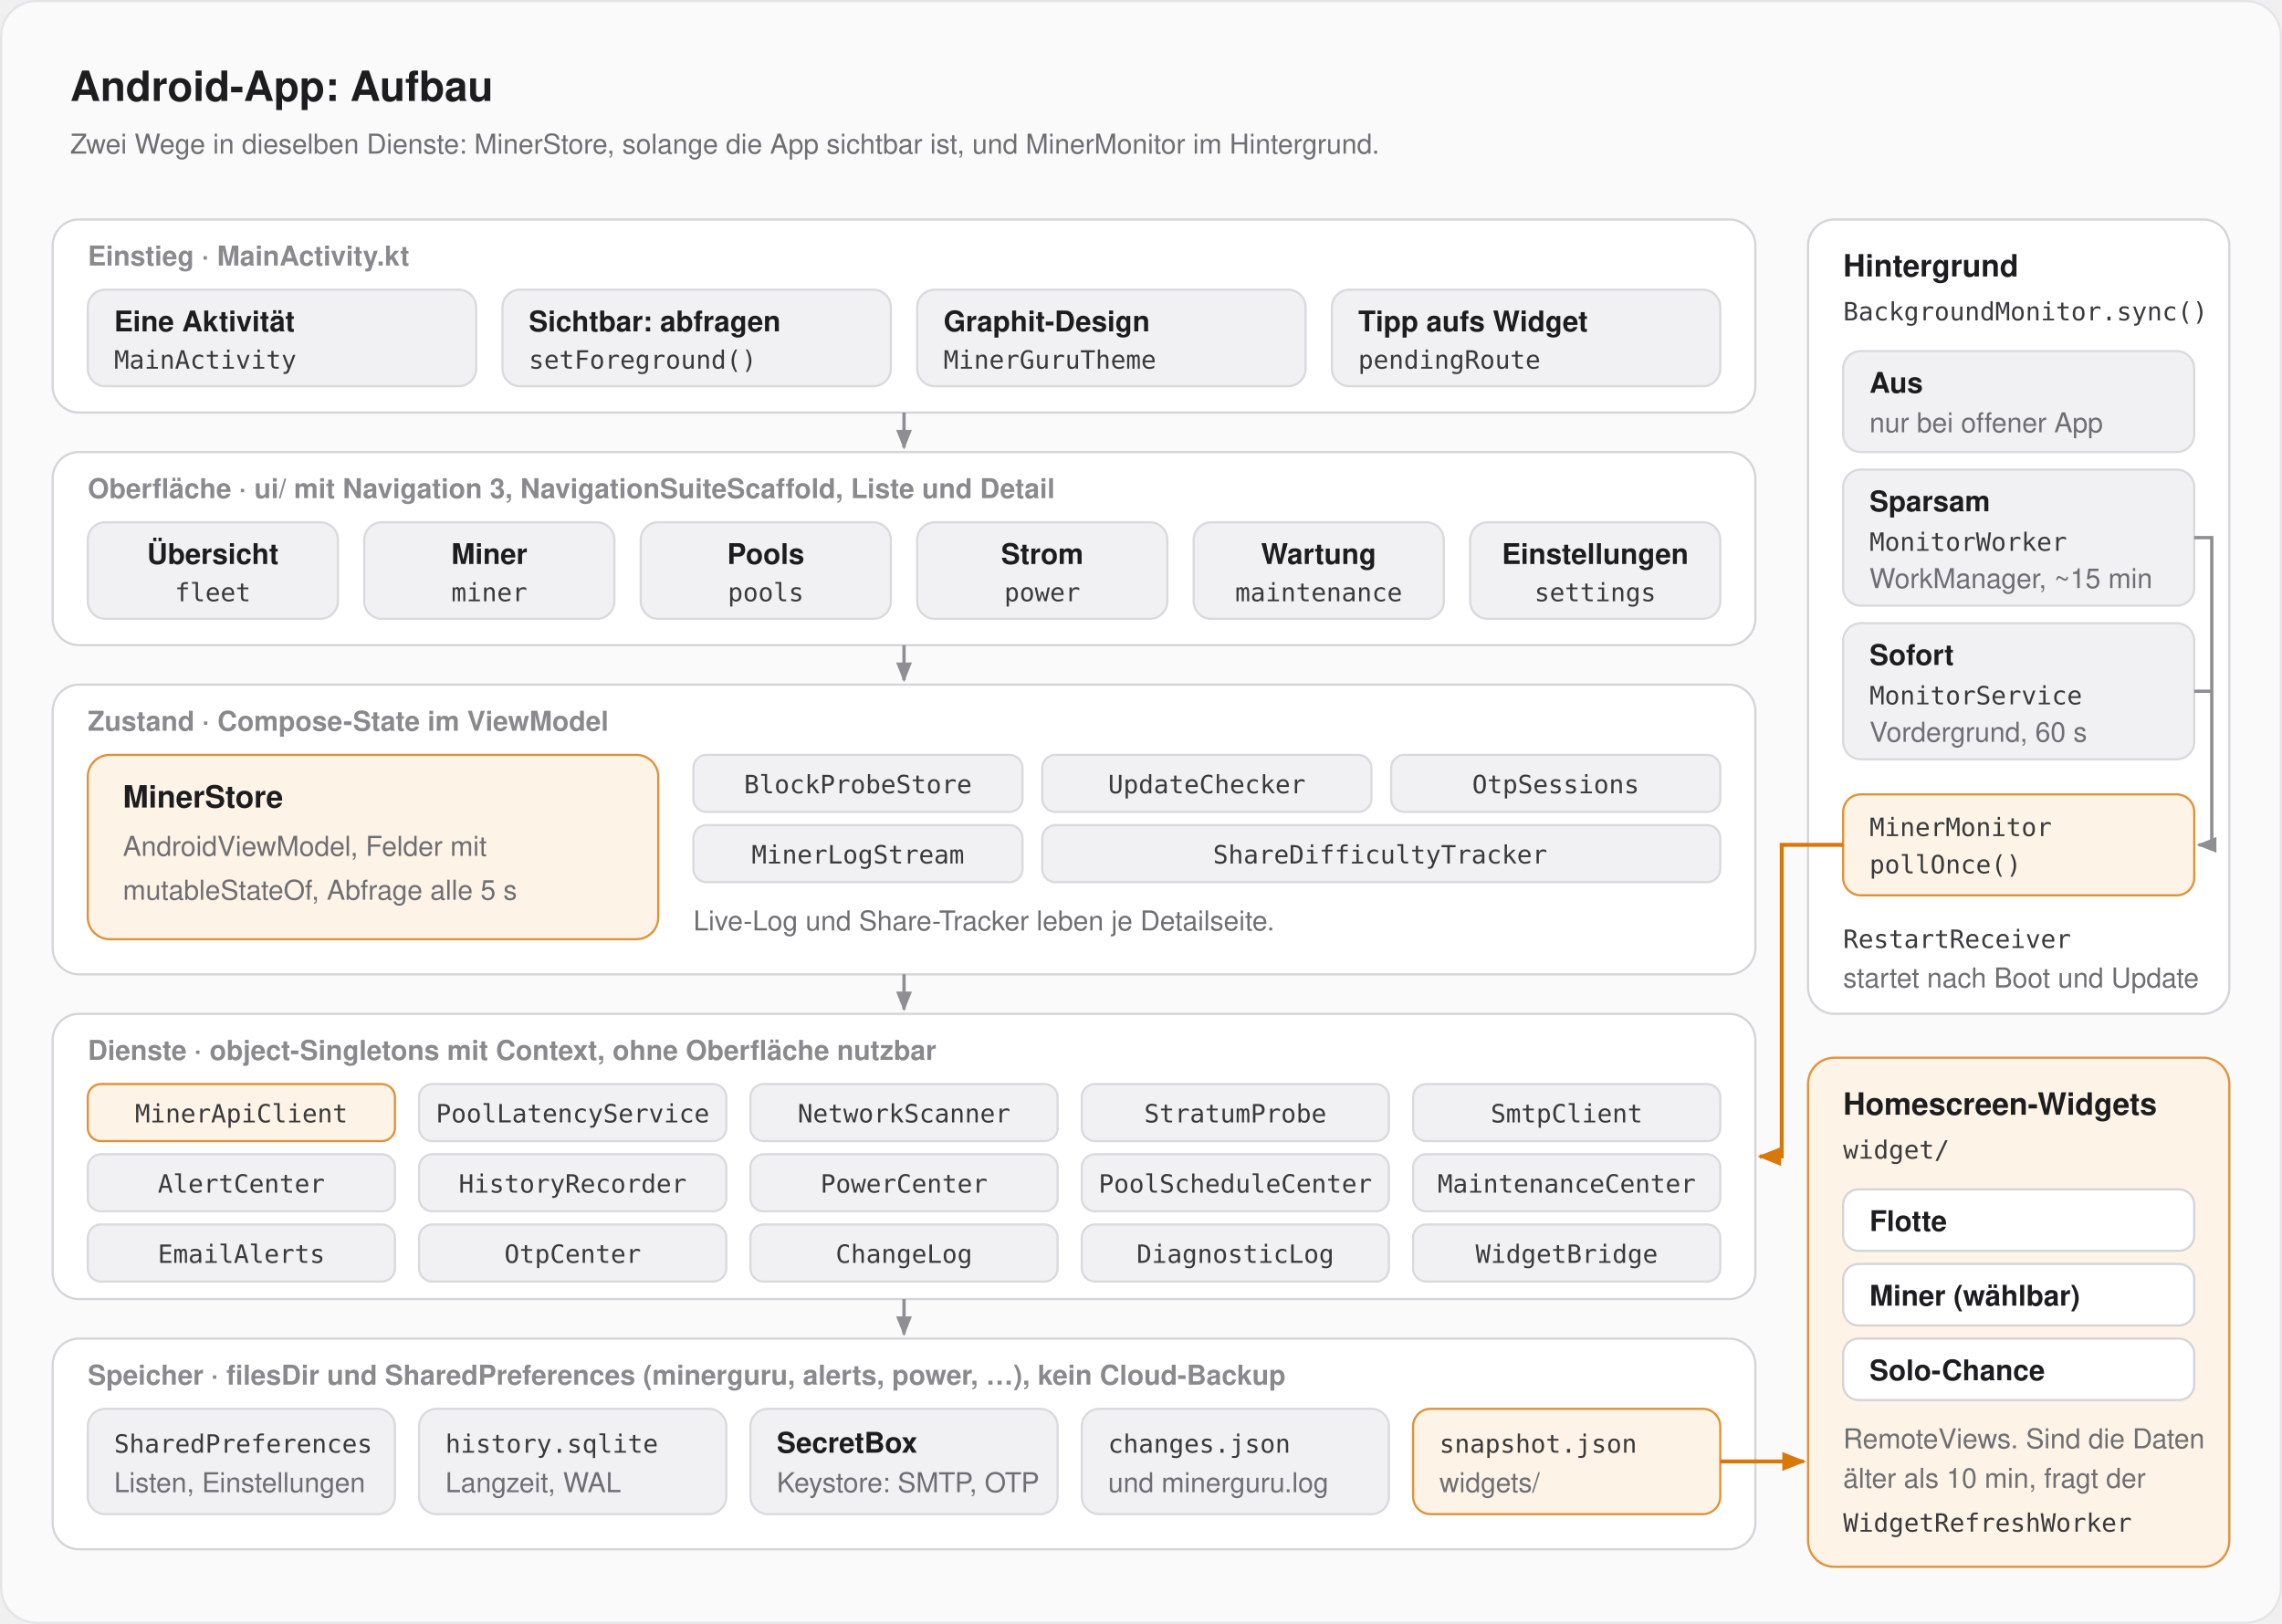
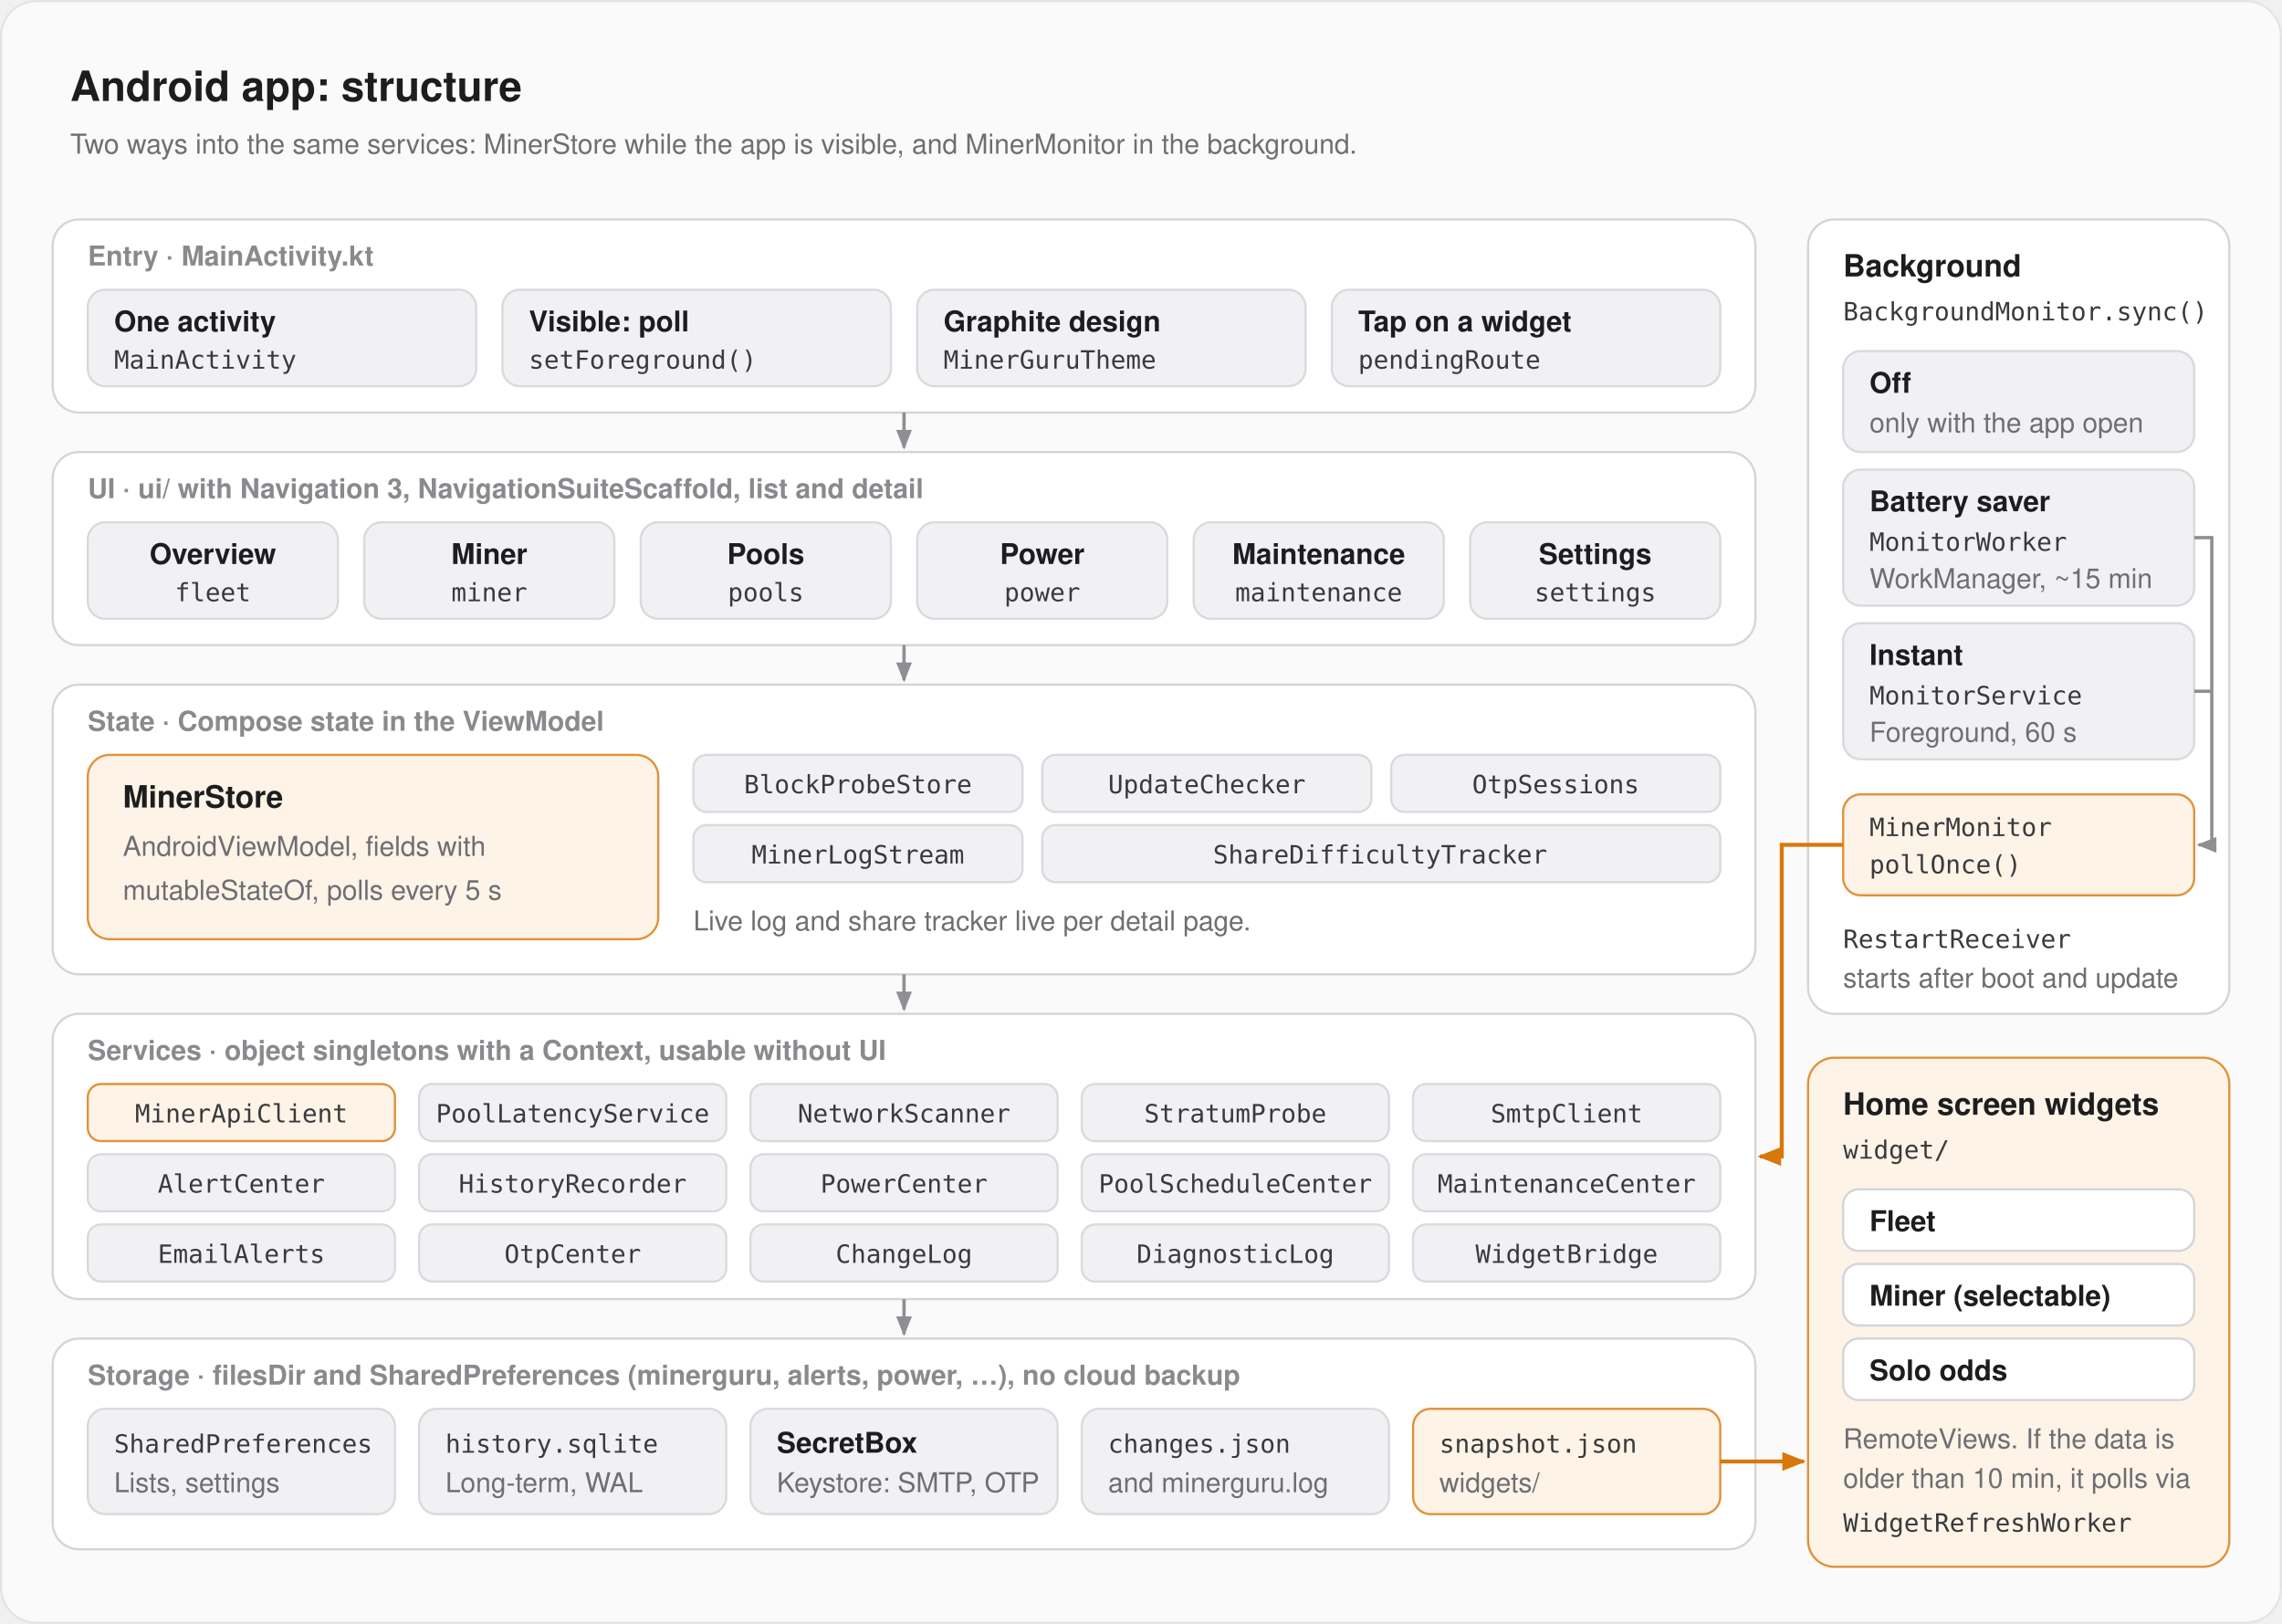
<svg xmlns="http://www.w3.org/2000/svg" viewBox="0 0 1040 740" width="1040" height="740" role="img" aria-labelledby="t d">
  <style>
text{font-family:-apple-system,BlinkMacSystemFont,"Segoe UI",system-ui,Helvetica,Arial,sans-serif;fill:#1d1d1f}
.h{font-size:19px;font-weight:650}.b{font-size:14px;font-weight:600}.t{font-size:13px;font-weight:600}.m{font-size:12.5px;fill:#6e6e73}
.c,.c text{font-family:ui-monospace,"SF Mono",Menlo,Consolas,monospace;font-size:11.5px;fill:#3a3a3c}
.z{font-size:12.5px;font-weight:600;fill:#8a8a8e}
.bg{fill:#fafafa;stroke:#e4e4e7}.card{fill:#fff;stroke:#d4d4d9}.raised{fill:#f1f1f3;stroke:#d9d9de}
.hot{fill:#fdf3e6;stroke:#e0923a}
.ln{fill:none;stroke:#8e8e93;stroke-width:1.5}.la{fill:none;stroke:#d9780a;stroke-width:1.8}
.ah{fill:#8e8e93}.aa{fill:#d9780a}
@media (prefers-color-scheme:dark){
text{fill:#f2f2f3}.m{fill:#a1a1a6}.c,.c text{fill:#d1d1d6}.z{fill:#8e8e93}
.bg{fill:#141415;stroke:#2c2c2f}.card{fill:#1c1c1e;stroke:#3a3a3e}.raised{fill:#242426;stroke:#38383c}
.hot{fill:#2d2114;stroke:#b8762c}
.ln{stroke:#7c7c82}.ah{fill:#7c7c82}.la{stroke:#f0a03c}.aa{fill:#f0a03c}}
</style>
  <defs>
    <marker id="ah" viewBox="0 0 10 10" refX="9" refY="5" markerWidth="6" markerHeight="6" orient="auto">
      <path class="ah" d="M0,1 L10,5 L0,9 z" />
    </marker>
    <marker id="aa" viewBox="0 0 10 10" refX="9" refY="5" markerWidth="6" markerHeight="6" orient="auto">
      <path class="aa" d="M0,1 L10,5 L0,9 z" />
    </marker>
  </defs>
  <rect class="bg" x="0.5" y="0.5" width="1039" height="739" rx="16" />
-   <text class="h" x="32" y="46">Android-App: Aufbau</text>
-   <text class="m" x="32" y="70">Zwei Wege in dieselben Dienste: MinerStore, solange die App sichtbar ist, und MinerMonitor im Hintergrund.</text>
+   <text class="h" x="32" y="46">Android app: structure</text>
+   <text class="m" x="32" y="70">Two ways into the same services: MinerStore while the app is visible, and MinerMonitor in the background.</text>
  <rect class="card" x="24" y="100" width="776" height="88" rx="12" />
-   <text class="z" x="40" y="121">Einstieg · MainActivity.kt</text>
+   <text class="z" x="40" y="121">Entry · MainActivity.kt</text>
  <rect class="raised" x="40" y="132" width="177" height="44" rx="8" />
-   <text class="t" x="52" y="151">Eine Aktivität</text>
+   <text class="t" x="52" y="151">One activity</text>
  <text class="c" x="52" y="168">MainActivity</text>
  <rect class="raised" x="229" y="132" width="177" height="44" rx="8" />
-   <text class="t" x="241" y="151">Sichtbar: abfragen</text>
+   <text class="t" x="241" y="151">Visible: poll</text>
  <text class="c" x="241" y="168">setForeground()</text>
  <rect class="raised" x="418" y="132" width="177" height="44" rx="8" />
-   <text class="t" x="430" y="151">Graphit-Design</text>
+   <text class="t" x="430" y="151">Graphite design</text>
  <text class="c" x="430" y="168">MinerGuruTheme</text>
  <rect class="raised" x="607" y="132" width="177" height="44" rx="8" />
-   <text class="t" x="619" y="151">Tipp aufs Widget</text>
+   <text class="t" x="619" y="151">Tap on a widget</text>
  <text class="c" x="619" y="168">pendingRoute</text>
  <path class="ln" d="M412 188V204" marker-end="url(#ah)" />
  <rect class="card" x="24" y="206" width="776" height="88" rx="12" />
-   <text class="z" x="40" y="227">Oberfläche · ui/ mit Navigation 3, NavigationSuiteScaffold, Liste und Detail</text>
+   <text class="z" x="40" y="227">UI · ui/ with Navigation 3, NavigationSuiteScaffold, list and detail</text>
  <rect class="raised" x="40" y="238" width="114" height="44" rx="8" />
-   <text class="t" x="97" y="257" text-anchor="middle">Übersicht</text>
+   <text class="t" x="97" y="257" text-anchor="middle">Overview</text>
  <text class="c" x="97" y="274" text-anchor="middle">fleet</text>
  <rect class="raised" x="166" y="238" width="114" height="44" rx="8" />
  <text class="t" x="223" y="257" text-anchor="middle">Miner</text>
  <text class="c" x="223" y="274" text-anchor="middle">miner</text>
  <rect class="raised" x="292" y="238" width="114" height="44" rx="8" />
  <text class="t" x="349" y="257" text-anchor="middle">Pools</text>
  <text class="c" x="349" y="274" text-anchor="middle">pools</text>
  <rect class="raised" x="418" y="238" width="114" height="44" rx="8" />
-   <text class="t" x="475" y="257" text-anchor="middle">Strom</text>
+   <text class="t" x="475" y="257" text-anchor="middle">Power</text>
  <text class="c" x="475" y="274" text-anchor="middle">power</text>
  <rect class="raised" x="544" y="238" width="114" height="44" rx="8" />
-   <text class="t" x="601" y="257" text-anchor="middle">Wartung</text>
+   <text class="t" x="601" y="257" text-anchor="middle">Maintenance</text>
  <text class="c" x="601" y="274" text-anchor="middle">maintenance</text>
  <rect class="raised" x="670" y="238" width="114" height="44" rx="8" />
-   <text class="t" x="727" y="257" text-anchor="middle">Einstellungen</text>
+   <text class="t" x="727" y="257" text-anchor="middle">Settings</text>
  <text class="c" x="727" y="274" text-anchor="middle">settings</text>
  <path class="ln" d="M412 294V310" marker-end="url(#ah)" />
  <rect class="card" x="24" y="312" width="776" height="132" rx="12" />
-   <text class="z" x="40" y="333">Zustand · Compose-State im ViewModel</text>
+   <text class="z" x="40" y="333">State · Compose state in the ViewModel</text>
  <rect class="hot" x="40" y="344" width="260" height="84" rx="10" />
  <text class="b" x="56" y="368">MinerStore</text>
-   <text class="m" x="56" y="390">AndroidViewModel, Felder mit</text>
-   <text class="m" x="56" y="410">mutableStateOf, Abfrage alle 5 s</text>
+   <text class="m" x="56" y="390">AndroidViewModel, fields with</text>
+   <text class="m" x="56" y="410">mutableStateOf, polls every 5 s</text>
  <g class="c" text-anchor="middle">
    <rect class="raised" x="316" y="344" width="150" height="26" rx="6" />
    <text x="391" y="361.5">BlockProbeStore</text>
    <rect class="raised" x="475" y="344" width="150" height="26" rx="6" />
    <text x="550" y="361.5">UpdateChecker</text>
    <rect class="raised" x="634" y="344" width="150" height="26" rx="6" />
    <text x="709" y="361.5">OtpSessions</text>
    <rect class="raised" x="316" y="376" width="150" height="26" rx="6" />
    <text x="391" y="393.5">MinerLogStream</text>
    <rect class="raised" x="475" y="376" width="309" height="26" rx="6" />
    <text x="629" y="393.5">ShareDifficultyTracker</text>
  </g>
-   <text class="m" x="316" y="424">Live-Log und Share-Tracker leben je Detailseite.</text>
+   <text class="m" x="316" y="424">Live log and share tracker live per detail page.</text>
  <path class="ln" d="M412 444V460" marker-end="url(#ah)" />
  <rect class="card" x="24" y="462" width="776" height="130" rx="12" />
-   <text class="z" x="40" y="483">Dienste · object-Singletons mit Context, ohne Oberfläche nutzbar</text>
+   <text class="z" x="40" y="483">Services · object singletons with a Context, usable without UI</text>
  <g class="c" text-anchor="middle">
    <rect class="hot" x="40" y="494" width="140" height="26" rx="6" />
    <text x="110" y="511.5">MinerApiClient</text>
    <rect class="raised" x="191" y="494" width="140" height="26" rx="6" />
    <text x="261" y="511.5">PoolLatencyService</text>
    <rect class="raised" x="342" y="494" width="140" height="26" rx="6" />
    <text x="412" y="511.5">NetworkScanner</text>
    <rect class="raised" x="493" y="494" width="140" height="26" rx="6" />
    <text x="563" y="511.5">StratumProbe</text>
    <rect class="raised" x="644" y="494" width="140" height="26" rx="6" />
    <text x="714" y="511.5">SmtpClient</text>
    <rect class="raised" x="40" y="526" width="140" height="26" rx="6" />
    <text x="110" y="543.5">AlertCenter</text>
    <rect class="raised" x="191" y="526" width="140" height="26" rx="6" />
    <text x="261" y="543.5">HistoryRecorder</text>
    <rect class="raised" x="342" y="526" width="140" height="26" rx="6" />
    <text x="412" y="543.5">PowerCenter</text>
    <rect class="raised" x="493" y="526" width="140" height="26" rx="6" />
    <text x="563" y="543.5">PoolScheduleCenter</text>
    <rect class="raised" x="644" y="526" width="140" height="26" rx="6" />
    <text x="714" y="543.5">MaintenanceCenter</text>
    <rect class="raised" x="40" y="558" width="140" height="26" rx="6" />
    <text x="110" y="575.5">EmailAlerts</text>
    <rect class="raised" x="191" y="558" width="140" height="26" rx="6" />
    <text x="261" y="575.5">OtpCenter</text>
    <rect class="raised" x="342" y="558" width="140" height="26" rx="6" />
    <text x="412" y="575.5">ChangeLog</text>
    <rect class="raised" x="493" y="558" width="140" height="26" rx="6" />
    <text x="563" y="575.5">DiagnosticLog</text>
    <rect class="raised" x="644" y="558" width="140" height="26" rx="6" />
    <text x="714" y="575.5">WidgetBridge</text>
  </g>
  <path class="ln" d="M412 592V608" marker-end="url(#ah)" />
  <rect class="card" x="24" y="610" width="776" height="96" rx="12" />
-   <text class="z" x="40" y="631">Speicher · filesDir und SharedPreferences (minerguru, alerts, power, …), kein Cloud-Backup</text>
+   <text class="z" x="40" y="631">Storage · filesDir and SharedPreferences (minerguru, alerts, power, …), no cloud backup</text>
  <rect class="raised" x="40" y="642" width="140" height="48" rx="8" />
  <text class="c" x="52" y="662">SharedPreferences</text>
-   <text class="m" x="52" y="680">Listen, Einstellungen</text>
+   <text class="m" x="52" y="680">Lists, settings</text>
  <rect class="raised" x="191" y="642" width="140" height="48" rx="8" />
  <text class="c" x="203" y="662">history.sqlite</text>
-   <text class="m" x="203" y="680">Langzeit, WAL</text>
+   <text class="m" x="203" y="680">Long-term, WAL</text>
  <rect class="raised" x="342" y="642" width="140" height="48" rx="8" />
  <text class="t" x="354" y="662">SecretBox</text>
  <text class="m" x="354" y="680">Keystore: SMTP, OTP</text>
  <rect class="raised" x="493" y="642" width="140" height="48" rx="8" />
  <text class="c" x="505" y="662">changes.json</text>
-   <text class="m" x="505" y="680">und minerguru.log</text>
+   <text class="m" x="505" y="680">and minerguru.log</text>
  <rect class="hot" x="644" y="642" width="140" height="48" rx="8" />
  <text class="c" x="656" y="662">snapshot.json</text>
  <text class="m" x="656" y="680">widgets/</text>
  <rect class="card" x="824" y="100" width="192" height="362" rx="12" />
-   <text class="b" x="840" y="126">Hintergrund</text>
+   <text class="b" x="840" y="126">Background</text>
  <text class="c" x="840" y="146">BackgroundMonitor.sync()</text>
  <rect class="raised" x="840" y="160" width="160" height="46" rx="8" />
-   <text class="t" x="852" y="179">Aus</text>
-   <text class="m" x="852" y="197">nur bei offener App</text>
+   <text class="t" x="852" y="179">Off</text>
+   <text class="m" x="852" y="197">only with the app open</text>
  <rect class="raised" x="840" y="214" width="160" height="62" rx="8" />
-   <text class="t" x="852" y="233">Sparsam</text>
+   <text class="t" x="852" y="233">Battery saver</text>
  <text class="c" x="852" y="251">MonitorWorker</text>
  <text class="m" x="852" y="268">WorkManager, ~15 min</text>
  <rect class="raised" x="840" y="284" width="160" height="62" rx="8" />
-   <text class="t" x="852" y="303">Sofort</text>
+   <text class="t" x="852" y="303">Instant</text>
  <text class="c" x="852" y="321">MonitorService</text>
-   <text class="m" x="852" y="338">Vordergrund, 60 s</text>
+   <text class="m" x="852" y="338">Foreground, 60 s</text>
  <path class="ln" d="M1000 245H1008V385H1002" marker-end="url(#ah)" />
  <path class="ln" d="M1000 315H1008" />
  <rect class="hot" x="840" y="362" width="160" height="46" rx="8" />
  <text class="c" x="852" y="381">MinerMonitor</text>
  <text class="c" x="852" y="398">pollOnce()</text>
  <text class="c" x="840" y="432">RestartReceiver</text>
-   <text class="m" x="840" y="450">startet nach Boot und Update</text>
+   <text class="m" x="840" y="450">starts after boot and update</text>
  <path class="la" d="M840 385H812V527H802" marker-end="url(#aa)" />
  <rect class="hot" x="824" y="482" width="192" height="232" rx="12" />
-   <text class="b" x="840" y="508">Homescreen-Widgets</text>
+   <text class="b" x="840" y="508">Home screen widgets</text>
  <text class="c" x="840" y="528">widget/</text>
  <rect class="card" x="840" y="542" width="160" height="28" rx="7" />
-   <text class="t" x="852" y="561">Flotte</text>
+   <text class="t" x="852" y="561">Fleet</text>
  <rect class="card" x="840" y="576" width="160" height="28" rx="7" />
-   <text class="t" x="852" y="595">Miner (wählbar)</text>
+   <text class="t" x="852" y="595">Miner (selectable)</text>
  <rect class="card" x="840" y="610" width="160" height="28" rx="7" />
-   <text class="t" x="852" y="629">Solo-Chance</text>
-   <text class="m" x="840" y="660">RemoteViews. Sind die Daten</text>
-   <text class="m" x="840" y="678">älter als 10 min, fragt der</text>
+   <text class="t" x="852" y="629">Solo odds</text>
+   <text class="m" x="840" y="660">RemoteViews. If the data is</text>
+   <text class="m" x="840" y="678">older than 10 min, it polls via</text>
  <text class="c" x="840" y="698">WidgetRefreshWorker</text>
  <path class="la" d="M784 666H822" marker-end="url(#aa)" />
</svg>
